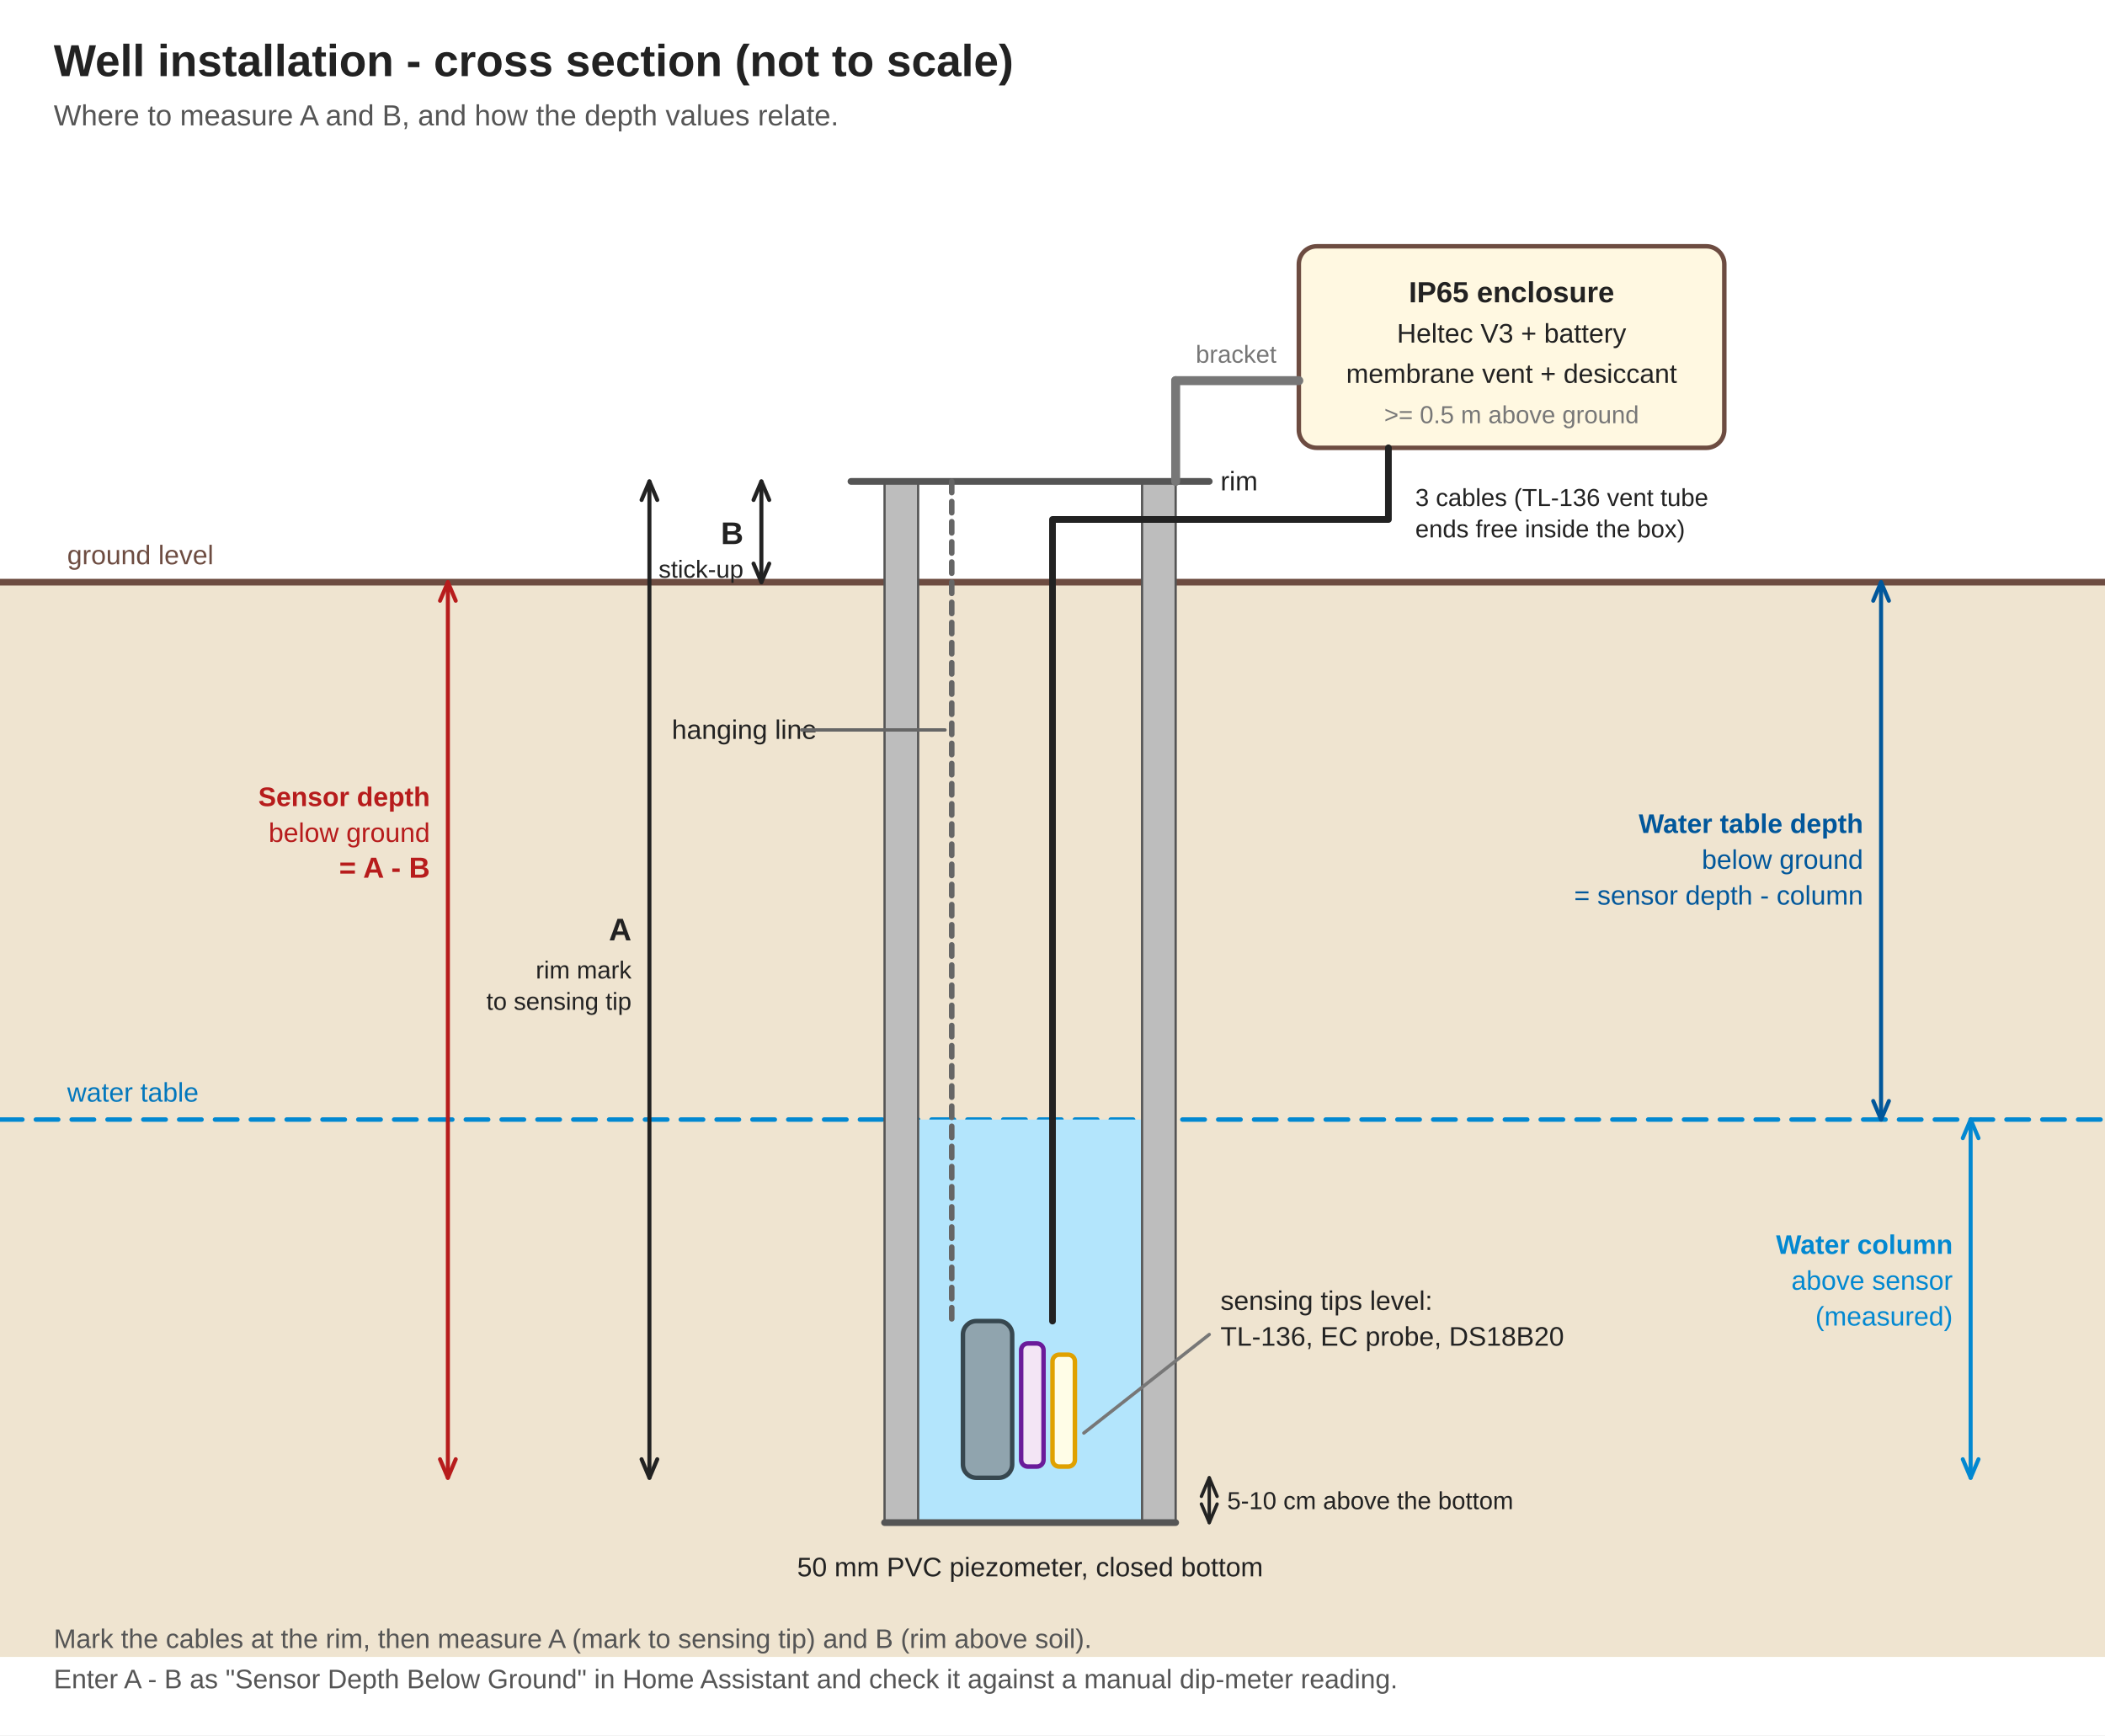
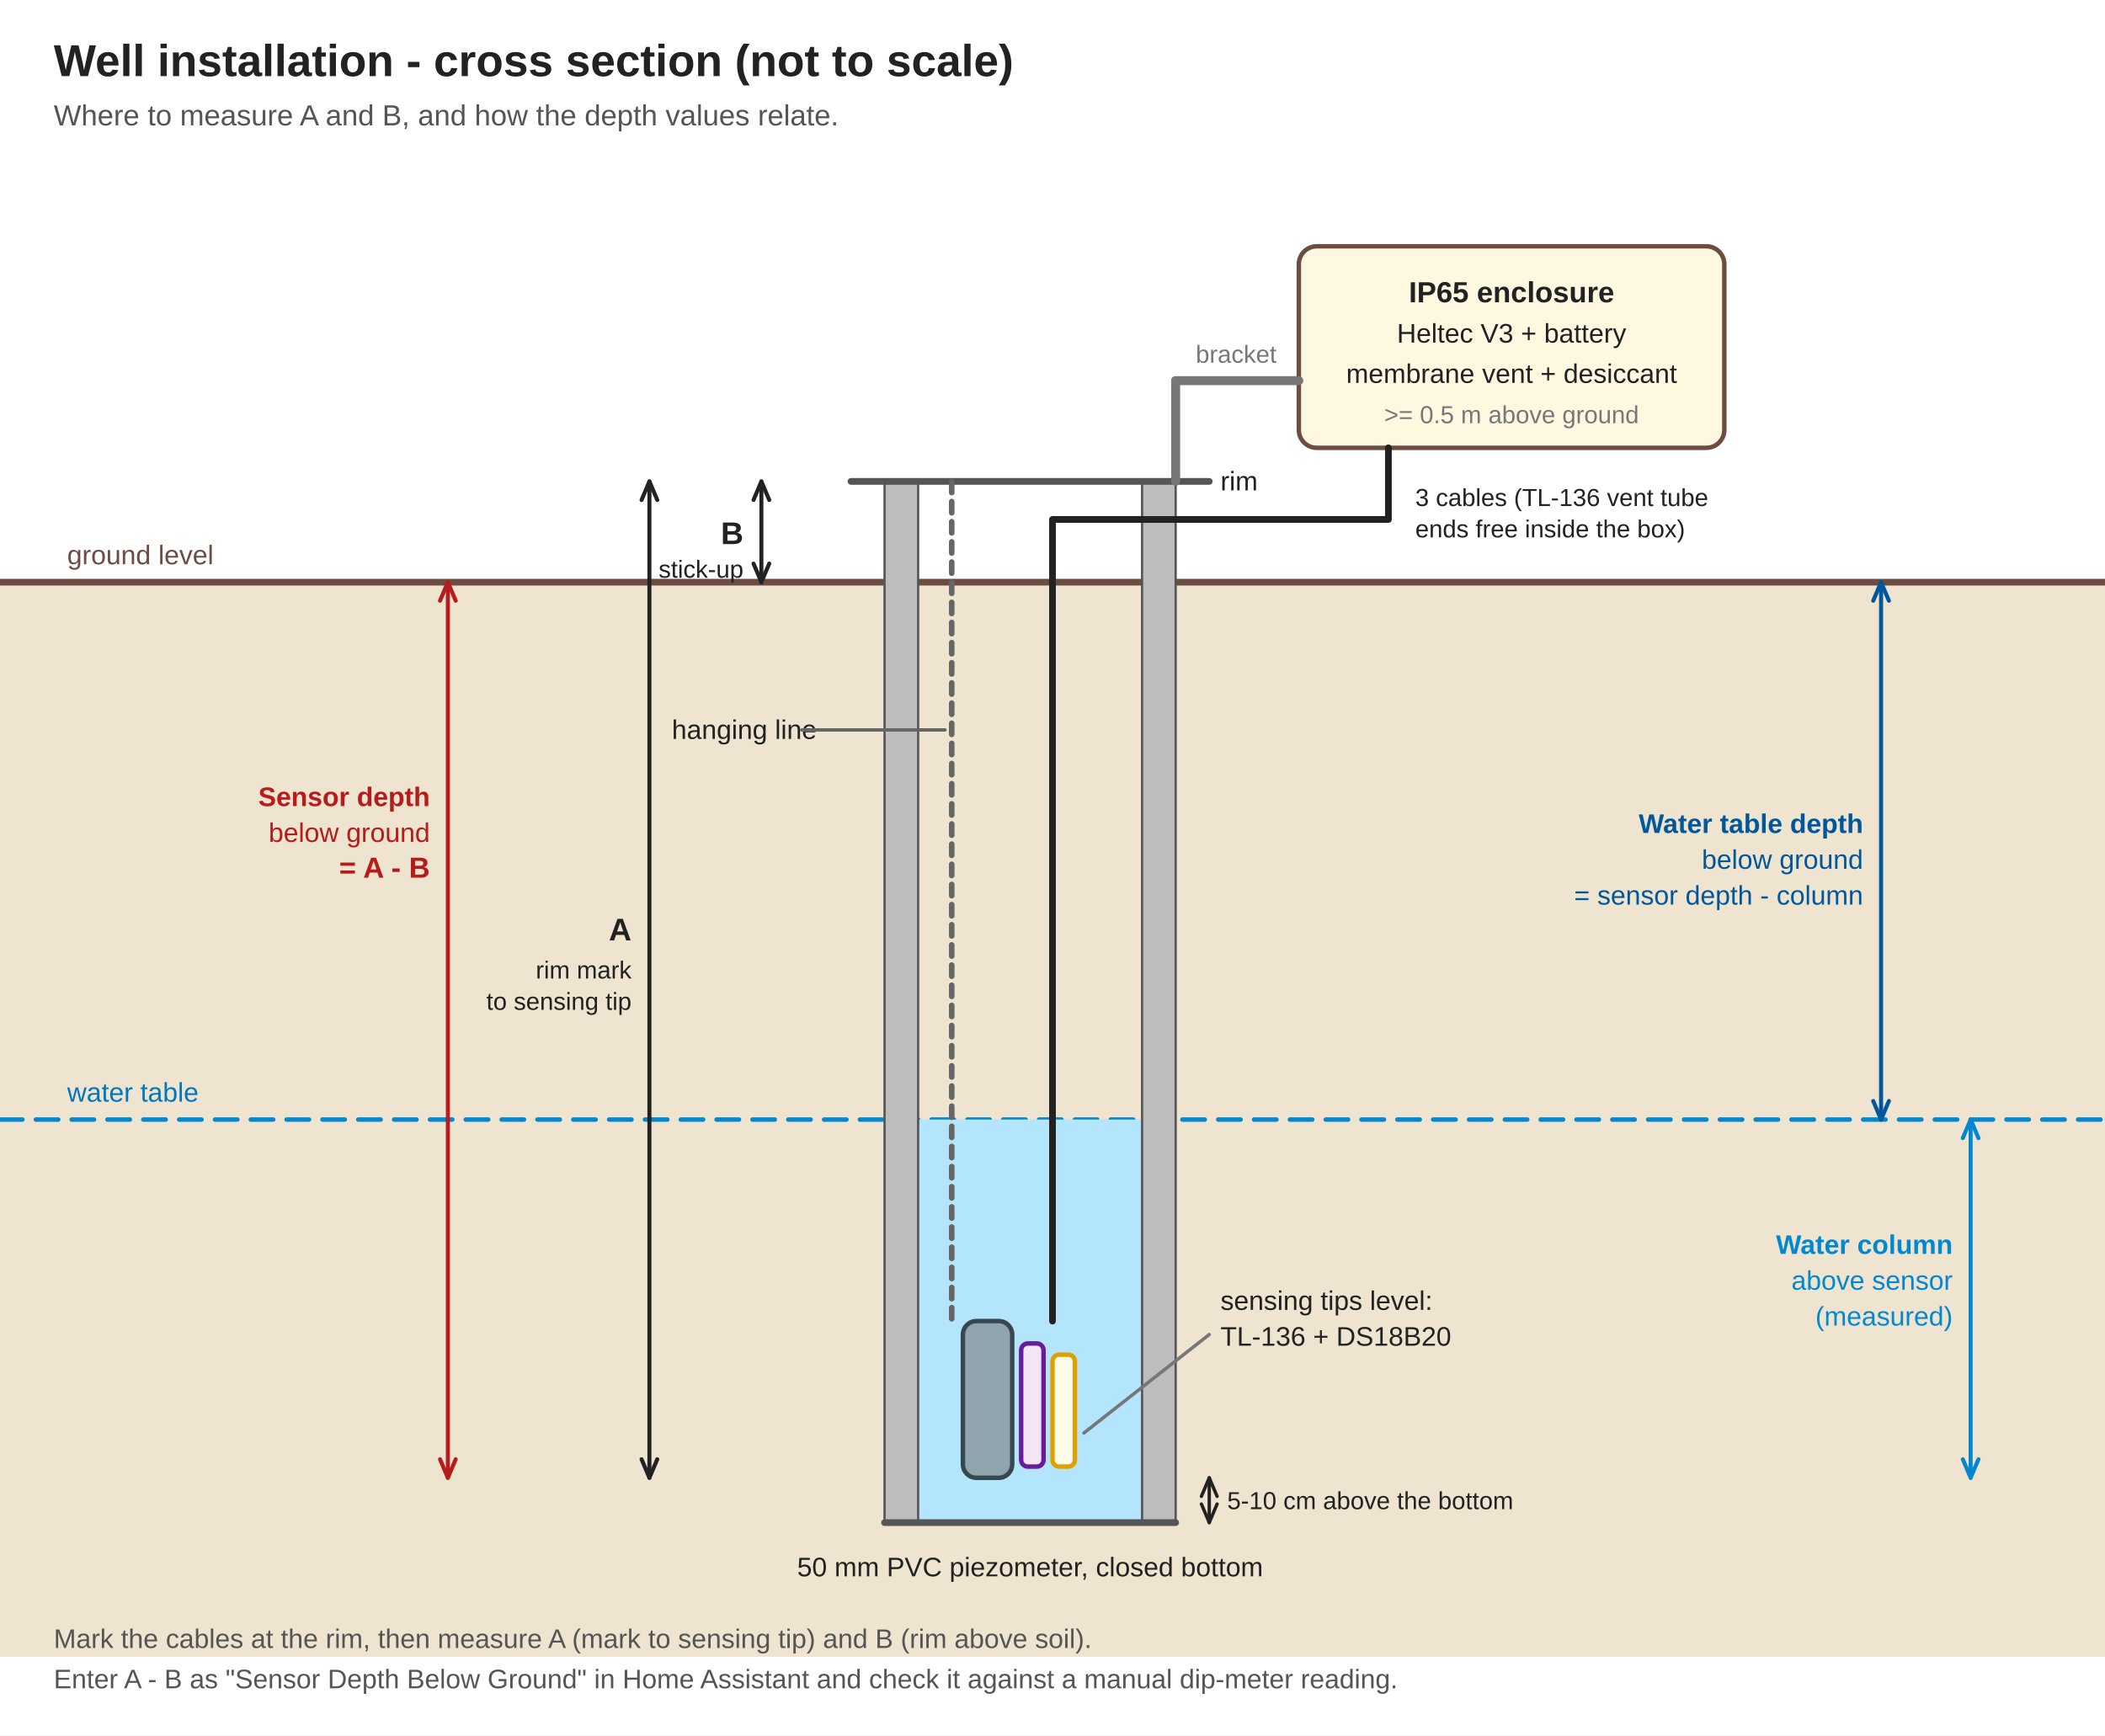
<svg xmlns="http://www.w3.org/2000/svg" viewBox="0 0 940 775" width="940" height="775" font-family="Arial, Helvetica, sans-serif">
  <rect width="940" height="775" fill="#ffffff" />
  <text x="24" y="34" font-size="20" text-anchor="start" font-weight="bold" fill="#222">Well installation - cross section (not to scale)</text>
  <text x="24" y="56" font-size="13" text-anchor="start" font-weight="normal" fill="#555">Where to measure A and B, and how the depth values relate.</text>
  <rect x="0" y="260" width="940" height="480" fill="#efe4d0" />
  <line x1="0" y1="260" x2="940" y2="260" stroke="#6d4c41" stroke-width="3" stroke-linecap="round" />
  <text x="30" y="252" font-size="12" text-anchor="start" font-weight="normal" fill="#6d4c41">ground level</text>
  <line x1="0" y1="500" x2="940" y2="500" stroke="#0288d1" stroke-width="2" stroke-linecap="round" stroke-dasharray="10 6" />
  <text x="30" y="492" font-size="12" text-anchor="start" font-weight="normal" fill="#0277bd">water table</text>
  <rect x="410" y="500" width="100" height="180" fill="#b3e5fc" />
  <rect x="395" y="215" width="15" height="465" fill="#bdbdbd" stroke="#555" />
  <rect x="510" y="215" width="15" height="465" fill="#bdbdbd" stroke="#555" />
  <line x1="395" y1="680" x2="525" y2="680" stroke="#555" stroke-width="3" stroke-linecap="round" />
  <text x="460" y="704" font-size="12" text-anchor="middle" font-weight="normal" fill="#222">50 mm PVC piezometer, closed bottom</text>
  <line x1="380" y1="215" x2="540" y2="215" stroke="#555" stroke-width="3" stroke-linecap="round" />
  <text x="545" y="219" font-size="12" text-anchor="start" font-weight="normal" fill="#222">rim</text>
  <rect x="580" y="110" width="190" height="90" rx="8" fill="#fff8e1" stroke="#6d4c41" stroke-width="2" />
  <text x="675" y="135" font-size="13" text-anchor="middle" font-weight="bold" fill="#222">IP65 enclosure</text>
  <text x="675" y="153" font-size="12" text-anchor="middle" font-weight="normal" fill="#222">Heltec V3 + battery</text>
  <text x="675" y="171" font-size="12" text-anchor="middle" font-weight="normal" fill="#222">membrane vent + desiccant</text>
  <text x="675" y="189" font-size="11" text-anchor="middle" font-weight="normal" fill="#777">&gt;= 0.5 m above ground</text>
  <line x1="580" y1="170" x2="525" y2="170" stroke="#777" stroke-width="4" stroke-linecap="round" />
  <line x1="525" y1="170" x2="525" y2="215" stroke="#777" stroke-width="4" stroke-linecap="round" />
  <text x="552" y="162" font-size="11" text-anchor="middle" font-weight="normal" fill="#777">bracket</text>
  <polyline points="620,200 620,232 470,232 470,590" fill="none" stroke="#222" stroke-width="3" stroke-linejoin="round" stroke-linecap="round" />
  <text x="632" y="226" font-size="11" text-anchor="start" font-weight="normal" fill="#222">3 cables (TL-136 vent tube</text>
  <text x="632" y="240" font-size="11" text-anchor="start" font-weight="normal" fill="#222">ends free inside the box)</text>
  <polyline points="425,215 425,590" fill="none" stroke="#666" stroke-width="2.5" stroke-linejoin="round" stroke-linecap="round" stroke-dasharray="5 4" />
  <text x="300" y="330" font-size="12" text-anchor="start" font-weight="normal" fill="#222">hanging line</text>
  <line x1="358" y1="326" x2="422" y2="326" stroke="#666" stroke-width="1.5" stroke-linecap="round" />
  <rect x="430" y="590" width="22" height="70" rx="6" fill="#90a4ae" stroke="#37474f" stroke-width="2" />
  <rect x="456" y="600" width="10" height="55" rx="3" fill="#f3e5f5" stroke="#6a1b9a" stroke-width="2" />
  <rect x="470" y="605" width="10" height="50" rx="3" fill="#fffde7" stroke="#e0a100" stroke-width="2" />
  <text x="545" y="585" font-size="12" text-anchor="start" font-weight="normal" fill="#222">sensing tips level:</text>
-   <text x="545" y="601" font-size="12" text-anchor="start" font-weight="normal" fill="#222">TL-136, EC probe, DS18B20</text>
+   <text x="545" y="601" font-size="12" text-anchor="start" font-weight="normal" fill="#222">TL-136 + DS18B20</text>
  <line x1="540" y1="596" x2="484" y2="640" stroke="#777" stroke-width="1.5" stroke-linecap="round" />
  <line x1="540" y1="660" x2="540" y2="680" stroke="#222" stroke-width="1.5" stroke-linecap="round" />
  <polyline points="536.495,671.71 540,680 543.505,671.71" fill="none" stroke="#222" stroke-width="1.5" stroke-linejoin="round" stroke-linecap="round" />
  <polyline points="543.505,668.29 540,660 536.495,668.29" fill="none" stroke="#222" stroke-width="1.5" stroke-linejoin="round" stroke-linecap="round" />
  <text x="548" y="674" font-size="11" text-anchor="start" font-weight="normal" fill="#222">5-10 cm above the bottom</text>
  <line x1="340" y1="215" x2="340" y2="260" stroke="#222" stroke-width="1.8" stroke-linecap="round" />
  <polyline points="336.495,251.71 340,260 343.505,251.71" fill="none" stroke="#222" stroke-width="1.8" stroke-linejoin="round" stroke-linecap="round" />
  <polyline points="343.505,223.29 340,215 336.495,223.29" fill="none" stroke="#222" stroke-width="1.8" stroke-linejoin="round" stroke-linecap="round" />
  <text x="332" y="243" font-size="14" text-anchor="end" font-weight="bold" fill="#222">B</text>
  <text x="332" y="258" font-size="11" text-anchor="end" font-weight="normal" fill="#222">stick-up</text>
  <line x1="290" y1="215" x2="290" y2="660" stroke="#222" stroke-width="1.8" stroke-linecap="round" />
  <polyline points="286.495,651.71 290,660 293.505,651.71" fill="none" stroke="#222" stroke-width="1.8" stroke-linejoin="round" stroke-linecap="round" />
  <polyline points="293.505,223.29 290,215 286.495,223.29" fill="none" stroke="#222" stroke-width="1.8" stroke-linejoin="round" stroke-linecap="round" />
  <text x="282" y="420" font-size="14" text-anchor="end" font-weight="bold" fill="#222">A</text>
  <text x="282" y="437" font-size="11" text-anchor="end" font-weight="normal" fill="#222">rim mark</text>
  <text x="282" y="451" font-size="11" text-anchor="end" font-weight="normal" fill="#222">to sensing tip</text>
  <line x1="200" y1="260" x2="200" y2="660" stroke="#b71c1c" stroke-width="1.8" stroke-linecap="round" />
  <polyline points="196.495,651.71 200,660 203.505,651.71" fill="none" stroke="#b71c1c" stroke-width="1.8" stroke-linejoin="round" stroke-linecap="round" />
  <polyline points="203.505,268.29 200,260 196.495,268.29" fill="none" stroke="#b71c1c" stroke-width="1.8" stroke-linejoin="round" stroke-linecap="round" />
  <text x="192" y="360" font-size="12" text-anchor="end" font-weight="bold" fill="#b71c1c">Sensor depth</text>
  <text x="192" y="376" font-size="12" text-anchor="end" font-weight="normal" fill="#b71c1c">below ground</text>
  <text x="192" y="392" font-size="13" text-anchor="end" font-weight="bold" fill="#b71c1c">= A - B</text>
  <line x1="840" y1="260" x2="840" y2="500" stroke="#01579b" stroke-width="1.8" stroke-linecap="round" />
  <polyline points="836.495,491.71 840,500 843.505,491.71" fill="none" stroke="#01579b" stroke-width="1.8" stroke-linejoin="round" stroke-linecap="round" />
  <polyline points="843.505,268.29 840,260 836.495,268.29" fill="none" stroke="#01579b" stroke-width="1.8" stroke-linejoin="round" stroke-linecap="round" />
  <text x="832" y="372" font-size="12" text-anchor="end" font-weight="bold" fill="#01579b">Water table depth</text>
  <text x="832" y="388" font-size="12" text-anchor="end" font-weight="normal" fill="#01579b">below ground</text>
  <text x="832" y="404" font-size="12" text-anchor="end" font-weight="normal" fill="#01579b">= sensor depth - column</text>
  <line x1="880" y1="500" x2="880" y2="660" stroke="#0288d1" stroke-width="1.8" stroke-linecap="round" />
  <polyline points="876.495,651.71 880,660 883.505,651.71" fill="none" stroke="#0288d1" stroke-width="1.8" stroke-linejoin="round" stroke-linecap="round" />
  <polyline points="883.505,508.29 880,500 876.495,508.29" fill="none" stroke="#0288d1" stroke-width="1.8" stroke-linejoin="round" stroke-linecap="round" />
  <text x="872" y="560" font-size="12" text-anchor="end" font-weight="bold" fill="#0288d1">Water column</text>
  <text x="872" y="576" font-size="12" text-anchor="end" font-weight="normal" fill="#0288d1">above sensor</text>
  <text x="872" y="592" font-size="12" text-anchor="end" font-weight="normal" fill="#0288d1">(measured)</text>
  <text x="24" y="736" font-size="12" text-anchor="start" font-weight="normal" fill="#555">Mark the cables at the rim, then measure A (mark to sensing tip) and B (rim above soil).</text>
  <text x="24" y="754" font-size="12" text-anchor="start" font-weight="normal" fill="#555">Enter A - B as "Sensor Depth Below Ground" in Home Assistant and check it against a manual dip-meter reading.</text>
</svg>
